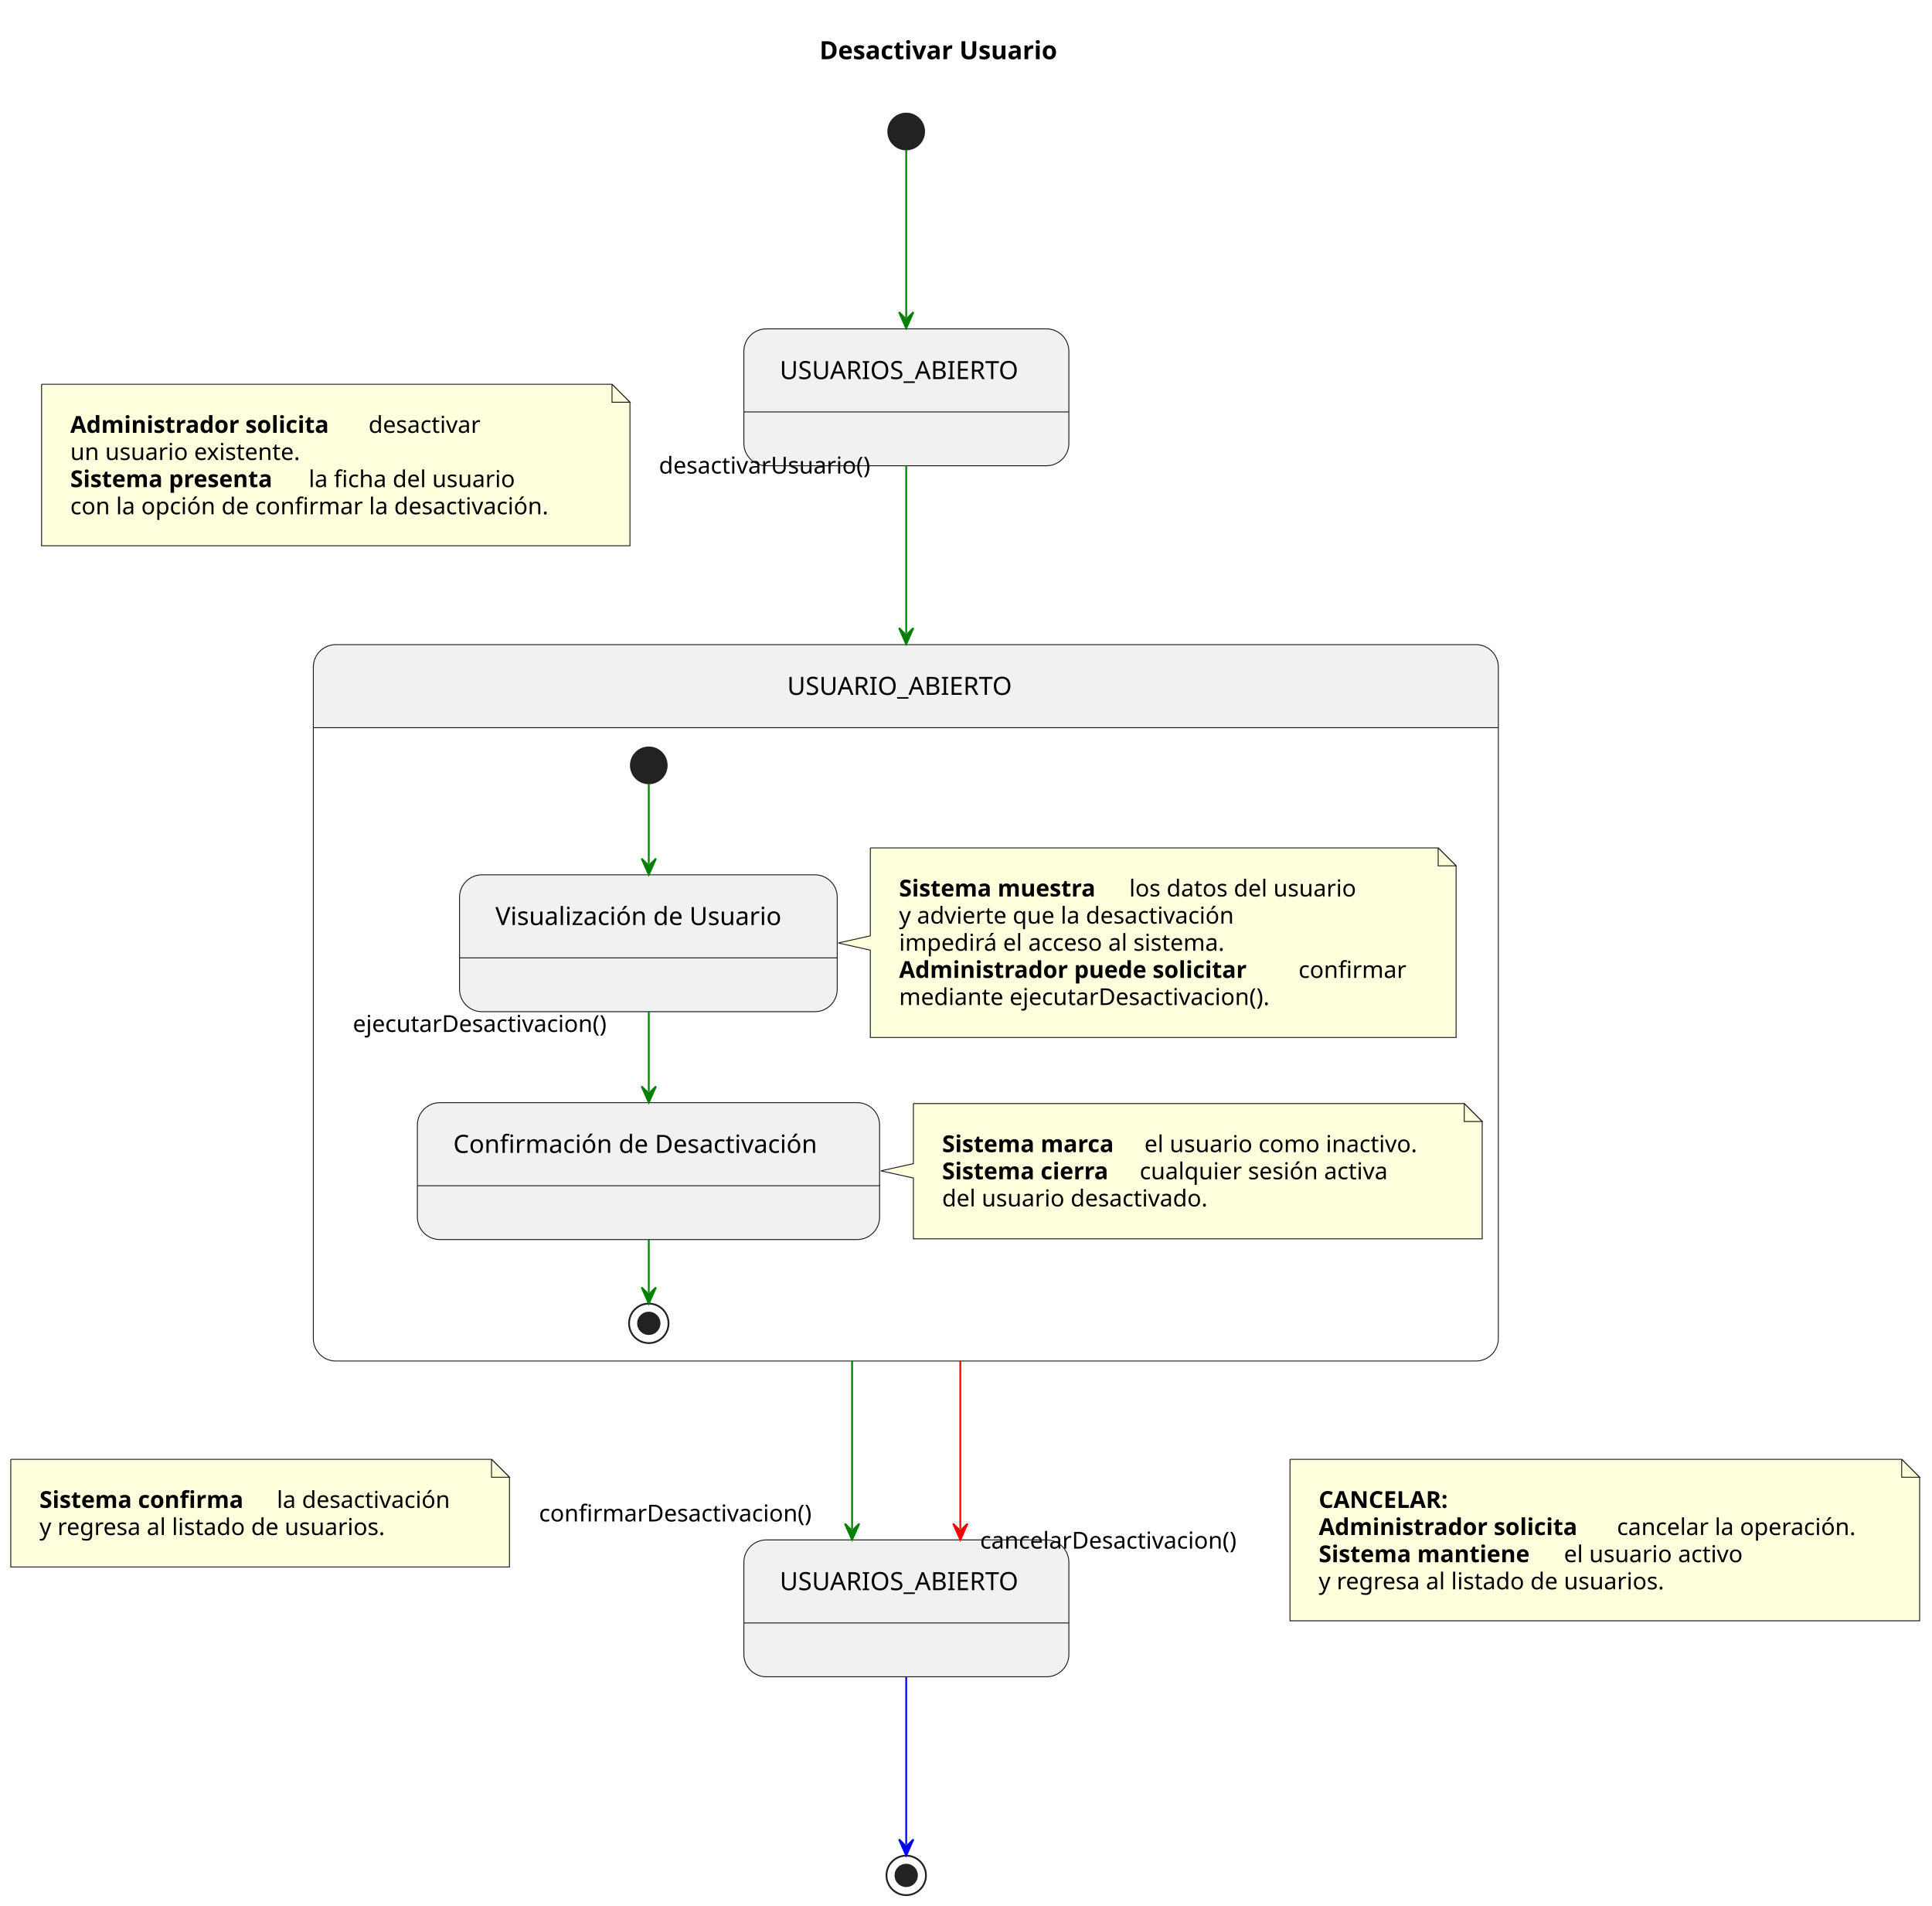
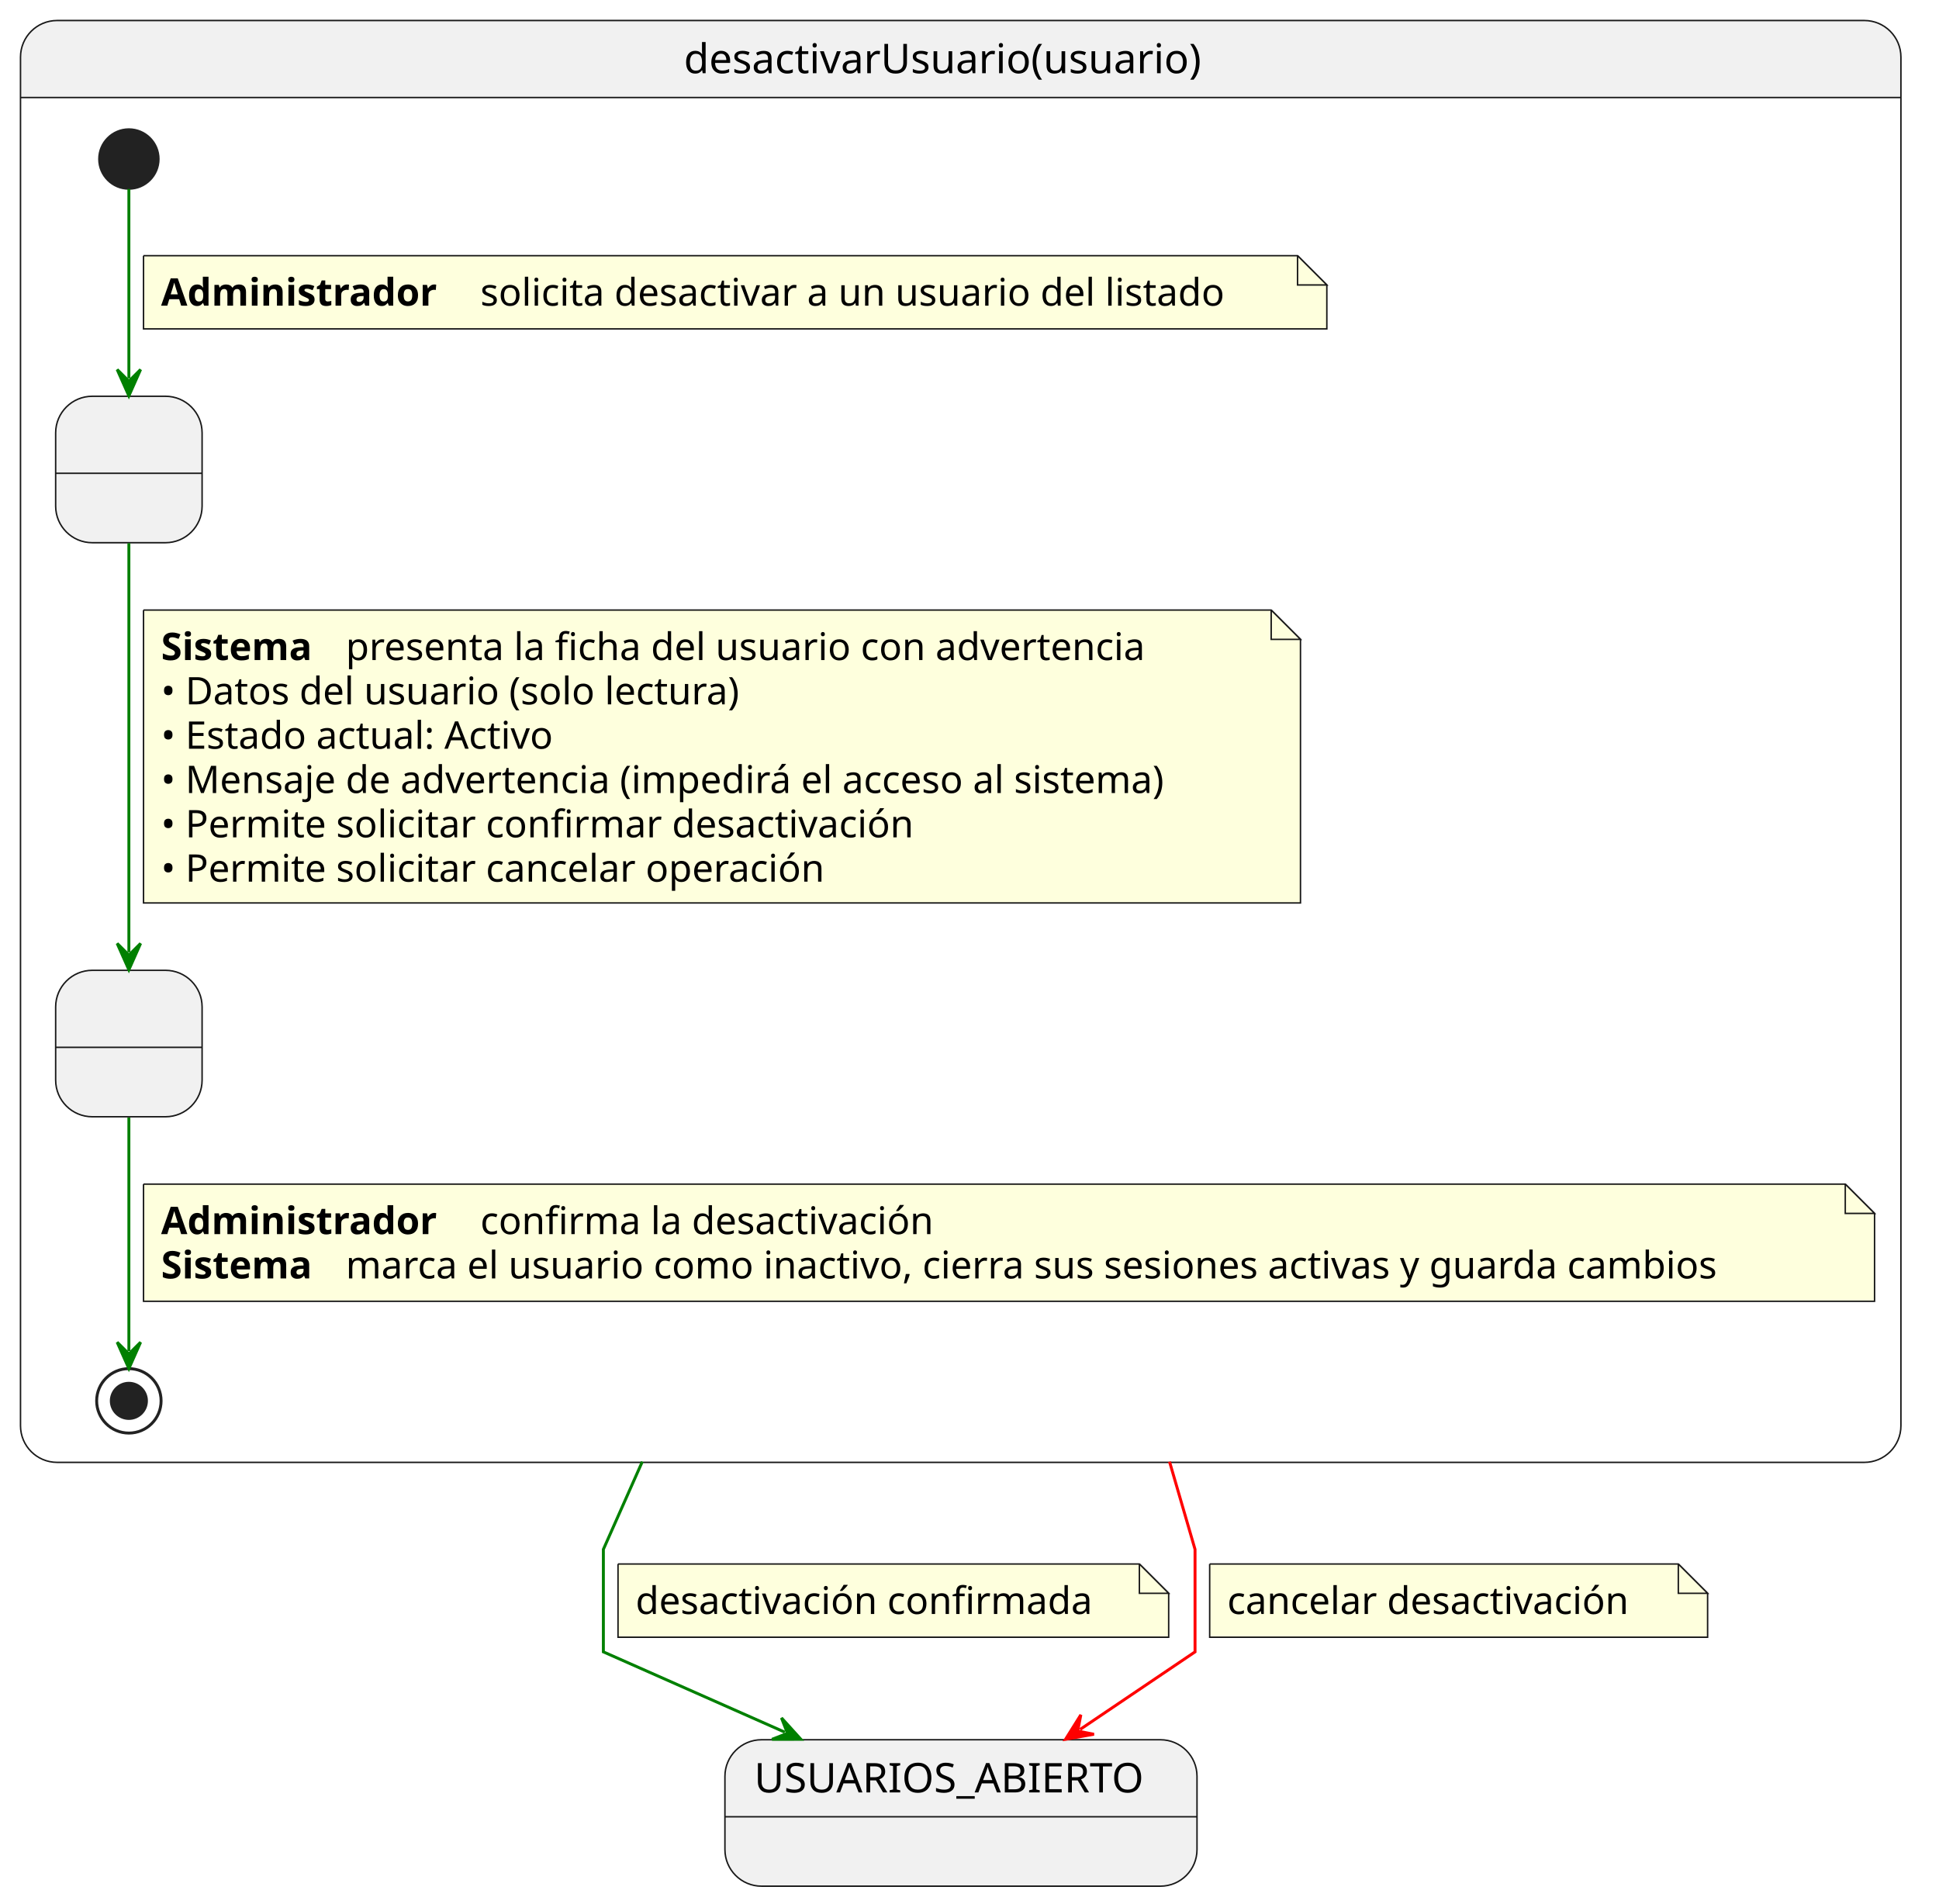
- <svg xmlns="http://www.w3.org/2000/svg" contentStyleType="text/css" data-diagram-type="STATE" height="1062px" preserveAspectRatio="none" style="width:1077px;height:1062px;background:#FFFFFF;" version="1.1" viewBox="0 0 1077 1062" width="1077px" zoomAndPan="magnify">
+ <svg xmlns="http://www.w3.org/2000/svg" contentStyleType="text/css" data-diagram-type="STATE" height="650px" preserveAspectRatio="none" style="width:662px;height:650px;background:#FFFFFF;" version="1.1" viewBox="0 0 662 650" width="662px" zoomAndPan="magnify">
  <defs />
  <g>
-     <g class="title" data-source-line="1">
-       <text fill="#000000" font-family="sans-serif" font-size="14" font-weight="bold" lengthAdjust="spacing" textLength="149.475" x="456.818" y="32.995">Desactivar Usuario</text>
+     <path d="M19.5,7 L636.5,7 A12.5,12.5 0 0 1 649,19.5 L649,33.297 L7,33.297 L7,19.5 A12.5,12.5 0 0 1 19.5,7" fill="#F1F1F1" />
+     <rect fill="none" height="492.297" rx="12.5" ry="12.5" style="stroke:#181818;stroke-width:0.5;" width="642" x="7" y="7" />
+     <line style="stroke:#181818;stroke-width:0.5;" x1="7" x2="649" y1="33.297" y2="33.297" />
+     <text fill="#000000" font-family="sans-serif" font-size="14" lengthAdjust="spacing" textLength="189.027" x="233.486" y="24.995">desactivarUsuario(usuario)</text>
+     <g class="entity" data-qualified-name="desactivarUsuario.SolicitandoConfirmacion" id="ent0003">
+       <rect fill="#F1F1F1" height="50" rx="12.5" ry="12.5" style="stroke:#181818;stroke-width:0.5;" width="50" x="19" y="135.297" />
+       <line style="stroke:#181818;stroke-width:0.5;" x1="19" x2="69" y1="161.594" y2="161.594" />
+       <text fill="#000000" font-family="sans-serif" font-size="14" lengthAdjust="spacing" textLength="4.45" x="41.775" y="153.292"> </text>
    </g>
-     <g id="USUARIOS_ABIERTO_INICIAL">
-       <rect fill="#F1F1F1" height="76.297" rx="12.5" ry="12.5" style="stroke:#181818;stroke-width:0.5;" width="181.176" x="414.67" y="183.297" />
-       <line style="stroke:#181818;stroke-width:0.5;" x1="414.67" x2="595.846" y1="229.594" y2="229.594" />
-       <text fill="#000000" font-family="sans-serif" font-size="14" lengthAdjust="spacing" textLength="141.176" x="434.67" y="211.292">USUARIOS_ABIERTO</text>
+     <g class="entity" data-qualified-name="desactivarUsuario.DesactivandoUsuario" id="ent0004">
+       <rect fill="#F1F1F1" height="50" rx="12.5" ry="12.5" style="stroke:#181818;stroke-width:0.5;" width="50" x="19" y="331.297" />
+       <line style="stroke:#181818;stroke-width:0.5;" x1="19" x2="69" y1="357.594" y2="357.594" />
+       <text fill="#000000" font-family="sans-serif" font-size="14" lengthAdjust="spacing" textLength="4.45" x="41.775" y="349.292"> </text>
    </g>
-     <path d="M187.17,359.297 L822.749,359.297 A12.5,12.5 0 0 1 835.249,371.797 L835.249,405.594 L174.67,405.594 L174.67,371.797 A12.5,12.5 0 0 1 187.17,359.297" fill="#F1F1F1" />
-     <rect fill="none" height="399.297" rx="12.5" ry="12.5" style="stroke:#181818;stroke-width:0.5;" width="660.579" x="174.67" y="359.297" />
-     <line style="stroke:#181818;stroke-width:0.5;" x1="174.67" x2="835.249" y1="405.594" y2="405.594" />
-     <text fill="#000000" font-family="sans-serif" font-size="14" lengthAdjust="spacing" textLength="132.289" x="438.815" y="387.292">USUARIO_ABIERTO</text>
-     <g id="USUARIO_ABIERTO.VisualizacionUsuario">
-       <rect fill="#F1F1F1" height="76.297" rx="12.5" ry="12.5" style="stroke:#181818;stroke-width:0.5;" width="210.55" x="256.17" y="487.594" />
-       <line style="stroke:#181818;stroke-width:0.5;" x1="256.17" x2="466.72" y1="533.891" y2="533.891" />
-       <text fill="#000000" font-family="sans-serif" font-size="14" lengthAdjust="spacing" textLength="170.55" x="276.17" y="515.589">Visualización de Usuario</text>
+     <g class="start_entity" data-qualified-name="desactivarUsuario..start.desactivarUsuario" data-source-line="8" id="ent0002">
+       <ellipse cx="44" cy="54.297" fill="#222222" rx="10" ry="10" style="stroke:#222222;stroke-width:1;" />
    </g>
-     <g id="USUARIO_ABIERTO.ConfirmacionDesactivacion">
-       <rect fill="#F1F1F1" height="76.297" rx="12.5" ry="12.5" style="stroke:#181818;stroke-width:0.5;" width="257.663" x="232.67" y="614.594" />
-       <line style="stroke:#181818;stroke-width:0.5;" x1="232.67" x2="490.333" y1="660.891" y2="660.891" />
-       <text fill="#000000" font-family="sans-serif" font-size="14" lengthAdjust="spacing" textLength="217.663" x="252.67" y="642.589">Confirmación de Desactivación</text>
+     <g class="end_entity" data-qualified-name="desactivarUsuario..end.desactivarUsuario" data-source-line="23" id="ent0005">
+       <ellipse cx="44" cy="478.297" fill="none" rx="11" ry="11" style="stroke:#222222;stroke-width:1;" />
+       <ellipse cx="44" cy="478.297" fill="#222222" rx="6" ry="6" style="stroke:#222222;stroke-width:1;" />
    </g>
-     <ellipse cx="361.67" cy="426.594" fill="#222222" rx="10" ry="10" style="stroke:#222222;stroke-width:1;" />
-     <ellipse cx="361.67" cy="737.594" fill="none" rx="11" ry="11" style="stroke:#222222;stroke-width:1;" />
-     <ellipse cx="361.67" cy="737.594" fill="#222222" rx="6" ry="6" style="stroke:#222222;stroke-width:1;" />
-     <g class="entity" data-entity="GMN2" data-source-line="27" data-uid="ent0003" id="entity_GMN2">
-       <path d="M485.17,472.594 L485.17,521.594 L467.32,525.594 L485.17,529.594 L485.17,578.258 A0,0 0 0 0 485.17,578.258 L811.707,578.258 A0,0 0 0 0 811.707,578.258 L811.707,482.594 L801.707,472.594 L485.17,472.594 A0,0 0 0 0 485.17,472.594" fill="#FEFFDD" style="stroke:#181818;stroke-width:0.5;" />
-       <path d="M801.707,472.594 L801.707,482.594 L811.707,482.594 L801.707,472.594" fill="#FEFFDD" style="stroke:#181818;stroke-width:0.5;" />
-       <text fill="#000000" font-family="sans-serif" font-size="13" font-weight="bold" lengthAdjust="spacing" textLength="124.186" x="501.17" y="499.661">Sistema muestra</text>
-       <text fill="#000000" font-family="sans-serif" font-size="13" lengthAdjust="spacing" textLength="134.767" x="629.488" y="499.661">los datos del usuario</text>
-       <text fill="#000000" font-family="sans-serif" font-size="13" lengthAdjust="spacing" textLength="203.709" x="501.17" y="514.793">y advierte que la desactivación</text>
-       <text fill="#000000" font-family="sans-serif" font-size="13" lengthAdjust="spacing" textLength="197.418" x="501.17" y="529.926">impedirá el acceso al sistema.</text>
-       <text fill="#000000" font-family="sans-serif" font-size="13" font-weight="bold" lengthAdjust="spacing" textLength="218.556" x="501.17" y="545.059">Administrador puede solicitar</text>
-       <text fill="#000000" font-family="sans-serif" font-size="13" lengthAdjust="spacing" textLength="62.848" x="723.859" y="545.059">confirmar</text>
-       <text fill="#000000" font-family="sans-serif" font-size="13" lengthAdjust="spacing" textLength="224.853" x="501.17" y="560.192">mediante ejecutarDesactivacion().</text>
+     <g class="link" data-entity-1="ent0002" data-entity-2="ent0003" data-link-type="dependency" data-source-line="8" id="lnk3">
+       <path d="M44,64.527 C44,80.237 44,106.657 44,129.167" fill="none" id="*start*desactivarUsuario-to-SolicitandoConfirmacion" style="stroke:#008000;stroke-width:1;" />
+       <polygon fill="#008000" points="44,135.167,48,126.167,44,130.167,40,126.167,44,135.167" style="stroke:#008000;stroke-width:1;" />
+       <path d="M49,87.297 L49,112.297 L453,112.297 L453,97.297 L443,87.297 L49,87.297" fill="#FEFFDD" style="stroke:#181818;stroke-width:0.5;" />
+       <path d="M443,87.297 L443,97.297 L453,97.297 L443,87.297" fill="#FEFFDD" style="stroke:#181818;stroke-width:0.5;" />
+       <text fill="#000000" font-family="sans-serif" font-size="13" font-weight="bold" lengthAdjust="spacing" textLength="104.863" x="55" y="104.364">Administrador</text>
+       <text fill="#000000" font-family="sans-serif" font-size="13" lengthAdjust="spacing" textLength="274.117" x="163.996" y="104.364">solicita desactivar a un usuario del listado</text>
    </g>
-     <g class="entity" data-entity="GMN5" data-source-line="36" data-uid="ent0006" id="entity_GMN5">
-       <path d="M509.17,615.094 L509.17,648.594 L491,652.594 L509.17,656.594 L509.17,690.492 A0,0 0 0 0 509.17,690.492 L826.249,690.492 A0,0 0 0 0 826.249,690.492 L826.249,625.094 L816.249,615.094 L509.17,615.094 A0,0 0 0 0 509.17,615.094" fill="#FEFFDD" style="stroke:#181818;stroke-width:0.5;" />
-       <path d="M816.249,615.094 L816.249,625.094 L826.249,625.094 L816.249,615.094" fill="#FEFFDD" style="stroke:#181818;stroke-width:0.5;" />
-       <text fill="#000000" font-family="sans-serif" font-size="13" font-weight="bold" lengthAdjust="spacing" textLength="108.64" x="525.17" y="642.161">Sistema marca</text>
-       <text fill="#000000" font-family="sans-serif" font-size="13" lengthAdjust="spacing" textLength="163.306" x="637.942" y="642.161">el usuario como inactivo.</text>
-       <text fill="#000000" font-family="sans-serif" font-size="13" font-weight="bold" lengthAdjust="spacing" textLength="106.006" x="525.17" y="657.293">Sistema cierra</text>
-       <text fill="#000000" font-family="sans-serif" font-size="13" lengthAdjust="spacing" textLength="149.506" x="635.308" y="657.293">cualquier sesión activa</text>
-       <text fill="#000000" font-family="sans-serif" font-size="13" lengthAdjust="spacing" textLength="159.098" x="525.17" y="672.426">del usuario desactivado.</text>
+     <g class="link" data-entity-1="ent0003" data-entity-2="ent0004" data-link-type="dependency" data-source-line="13" id="lnk4">
+       <path d="M44,185.477 C44,222.757 44,287.847 44,325.117" fill="none" id="SolicitandoConfirmacion-to-DesactivandoUsuario" style="stroke:#008000;stroke-width:1;" />
+       <polygon fill="#008000" points="44,331.117,48,322.117,44,326.117,40,322.117,44,331.117" style="stroke:#008000;stroke-width:1;" />
+       <path d="M49,208.297 L49,308.297 L444,308.297 L444,218.297 L434,208.297 L49,208.297" fill="#FEFFDD" style="stroke:#181818;stroke-width:0.5;" />
+       <path d="M434,208.297 L434,218.297 L444,218.297 L434,208.297" fill="#FEFFDD" style="stroke:#181818;stroke-width:0.5;" />
+       <text fill="#000000" font-family="sans-serif" font-size="13" font-weight="bold" lengthAdjust="spacing" textLength="58.906" x="55" y="225.364">Sistema</text>
+       <text fill="#000000" font-family="sans-serif" font-size="13" lengthAdjust="spacing" textLength="294.227" x="118.039" y="225.364">presenta la ficha del usuario con advertencia</text>
+       <text fill="#000000" font-family="sans-serif" font-size="13" lengthAdjust="spacing" textLength="215.96" x="55" y="240.497">• Datos del usuario (solo lectura)</text>
+       <text fill="#000000" font-family="sans-serif" font-size="13" lengthAdjust="spacing" textLength="149.125" x="55" y="255.629">• Estado actual: Activo</text>
+       <text fill="#000000" font-family="sans-serif" font-size="13" lengthAdjust="spacing" textLength="374.994" x="55" y="270.762">• Mensaje de advertencia (impedirá el acceso al sistema)</text>
+       <text fill="#000000" font-family="sans-serif" font-size="13" lengthAdjust="spacing" textLength="278.173" x="55" y="285.895">• Permite solicitar confirmar desactivación</text>
+       <text fill="#000000" font-family="sans-serif" font-size="13" lengthAdjust="spacing" textLength="245.756" x="55" y="301.028">• Permite solicitar cancelar operación</text>
    </g>
-     <g class="link" data-entity-1=".start.USUARIO_ABIERTO" data-entity-2="VisualizacionUsuario" data-source-line="25" data-uid="lnk6" id="link_.start.USUARIO_ABIERTO_VisualizacionUsuario">
-       <path d="M361.67,436.814 C361.67,448.774 361.67,463.254 361.67,481.544" fill="none" id="*start*USUARIO_ABIERTO-to-VisualizacionUsuario" style="stroke:#008000;stroke-width:1;" />
-       <polygon fill="#008000" points="361.67,487.544,365.67,478.544,361.67,482.544,357.67,478.544,361.67,487.544" style="stroke:#008000;stroke-width:1;" />
+     <g class="link" data-entity-1="ent0004" data-entity-2="ent0005" data-link-type="dependency" data-source-line="23" id="lnk6">
+       <path d="M44,381.577 C44,407.877 44,442.567 44,461.277" fill="none" id="DesactivandoUsuario-to-*end*desactivarUsuario" style="stroke:#008000;stroke-width:1;" />
+       <polygon fill="#008000" points="44,467.277,48,458.277,44,462.277,40,458.277,44,467.277" style="stroke:#008000;stroke-width:1;" />
+       <path d="M49,404.297 L49,444.297 L640,444.297 L640,414.297 L630,404.297 L49,404.297" fill="#FEFFDD" style="stroke:#181818;stroke-width:0.5;" />
+       <path d="M630,404.297 L630,414.297 L640,414.297 L630,404.297" fill="#FEFFDD" style="stroke:#181818;stroke-width:0.5;" />
+       <text fill="#000000" font-family="sans-serif" font-size="13" font-weight="bold" lengthAdjust="spacing" textLength="104.863" x="55" y="421.364">Administrador</text>
+       <text fill="#000000" font-family="sans-serif" font-size="13" lengthAdjust="spacing" textLength="166.804" x="163.996" y="421.364">confirma la desactivación</text>
+       <text fill="#000000" font-family="sans-serif" font-size="13" font-weight="bold" lengthAdjust="spacing" textLength="58.906" x="55" y="436.497">Sistema</text>
+       <text fill="#000000" font-family="sans-serif" font-size="13" lengthAdjust="spacing" textLength="507.108" x="118.039" y="436.497">marca el usuario como inactivo, cierra sus sesiones activas y guarda cambios</text>
    </g>
-     <g class="link" data-entity-1="VisualizacionUsuario" data-entity-2="ConfirmacionDesactivacion" data-source-line="34" data-uid="lnk7" id="link_VisualizacionUsuario_ConfirmacionDesactivacion">
-       <path d="M361.67,563.694 C361.67,579.774 361.67,592.444 361.67,608.514" fill="none" id="VisualizacionUsuario-to-ConfirmacionDesactivacion" style="stroke:#008000;stroke-width:1;" />
-       <polygon fill="#008000" points="361.67,614.514,365.67,605.514,361.67,609.514,357.67,605.514,361.67,614.514" style="stroke:#008000;stroke-width:1;" />
-       <text fill="#000000" font-family="sans-serif" font-size="13" lengthAdjust="spacing" textLength="154.762" x="196.67" y="575.171">ejecutarDesactivacion()</text>
+     <g class="entity" data-qualified-name="USUARIOS_ABIERTO" id="ent0007">
+       <rect fill="#F1F1F1" height="50" rx="12.5" ry="12.5" style="stroke:#181818;stroke-width:0.5;" width="161.176" x="247.5" y="594" />
+       <line style="stroke:#181818;stroke-width:0.5;" x1="247.5" x2="408.676" y1="620.297" y2="620.297" />
+       <text fill="#000000" font-family="sans-serif" font-size="14" lengthAdjust="spacing" textLength="141.176" x="257.5" y="611.995">USUARIOS_ABIERTO</text>
    </g>
-     <g class="link" data-entity-1="ConfirmacionDesactivacion" data-entity-2=".end.USUARIO_ABIERTO" data-source-line="41" data-uid="lnk9" id="link_ConfirmacionDesactivacion_.end.USUARIO_ABIERTO">
-       <path d="M361.67,690.614 C361.67,703.704 361.67,711.354 361.67,720.554" fill="none" id="ConfirmacionDesactivacion-to-*end*USUARIO_ABIERTO" style="stroke:#008000;stroke-width:1;" />
-       <polygon fill="#008000" points="361.67,726.554,365.67,717.554,361.67,721.554,357.67,717.554,361.67,726.554" style="stroke:#008000;stroke-width:1;" />
+     <g class="link" data-entity-1="ent0002" data-entity-2="ent0007" data-link-type="dependency" data-source-line="30" id="lnk8">
+       <path d="M219.29,499.05 C211.13,517.43 206,529 206,529 C206,529 206,564 206,564 C206,564 235.453,577.042 267.933,591.412" fill="none" id="desactivarUsuario-to-USUARIOS_ABIERTO" style="stroke:#008000;stroke-width:1;" />
+       <polygon fill="#008000" points="273.42,593.84,266.808,586.541,268.848,591.817,263.571,593.857,273.42,593.84" style="stroke:#008000;stroke-width:1;" />
+       <path d="M211,534 L211,559 L399,559 L399,544 L389,534 L211,534" fill="#FEFFDD" style="stroke:#181818;stroke-width:0.5;" />
+       <path d="M389,534 L389,544 L399,544 L389,534" fill="#FEFFDD" style="stroke:#181818;stroke-width:0.5;" />
+       <text fill="#000000" font-family="sans-serif" font-size="13" lengthAdjust="spacing" textLength="167.311" x="217" y="551.067">desactivación confirmada</text>
    </g>
-     <g id="USUARIOS_ABIERTO_FINAL">
-       <rect fill="#F1F1F1" height="76.297" rx="12.5" ry="12.5" style="stroke:#181818;stroke-width:0.5;" width="181.176" x="414.67" y="858.297" />
-       <line style="stroke:#181818;stroke-width:0.5;" x1="414.67" x2="595.846" y1="904.594" y2="904.594" />
-       <text fill="#000000" font-family="sans-serif" font-size="14" lengthAdjust="spacing" textLength="141.176" x="434.67" y="886.292">USUARIOS_ABIERTO</text>
-     </g>
-     <ellipse cx="505.17" cy="73.297" fill="#222222" rx="10" ry="10" style="stroke:#222222;stroke-width:1;" />
-     <ellipse cx="505.17" cy="1045.297" fill="none" rx="11" ry="11" style="stroke:#222222;stroke-width:1;" />
-     <ellipse cx="505.17" cy="1045.297" fill="#222222" rx="6" ry="6" style="stroke:#222222;stroke-width:1;" />
-     <g class="link" data-entity-1=".start." data-entity-2="USUARIOS_ABIERTO_INICIAL" data-source-line="11" data-uid="lnk3" id="link_.start._USUARIOS_ABIERTO_INICIAL">
-       <path d="M505.17,83.467 C505.17,103.647 505.17,143.677 505.17,176.997" fill="none" id="*start*-to-USUARIOS_ABIERTO_INICIAL" style="stroke:#008000;stroke-width:1;" />
-       <polygon fill="#008000" points="505.17,182.997,509.17,173.997,505.17,177.997,501.17,173.997,505.17,182.997" style="stroke:#008000;stroke-width:1;" />
-     </g>
-     <g class="link" data-entity-1="USUARIOS_ABIERTO_INICIAL" data-entity-2="USUARIO_ABIERTO" data-source-line="13" data-uid="lnk4" id="link_USUARIOS_ABIERTO_INICIAL_USUARIO_ABIERTO">
-       <path d="M505.17,259.357 C505.17,284.957 505.17,314.897 505.17,353.027" fill="none" id="USUARIOS_ABIERTO_INICIAL-to-USUARIO_ABIERTO" style="stroke:#008000;stroke-width:1;" />
-       <polygon fill="#008000" points="505.17,359.027,509.17,350.027,505.17,354.027,501.17,350.027,505.17,359.027" style="stroke:#008000;stroke-width:1;" />
-       <path d="M23.17,214.187 L23.17,304.187 L351.17,304.187 L351.17,224.187 L341.17,214.187 L23.17,214.187" fill="#FEFFDD" style="stroke:#181818;stroke-width:0.5;" />
-       <path d="M341.17,214.187 L341.17,224.187 L351.17,224.187 L341.17,214.187" fill="#FEFFDD" style="stroke:#181818;stroke-width:0.5;" />
-       <text fill="#000000" font-family="sans-serif" font-size="13" font-weight="bold" lengthAdjust="spacing" textLength="162.119" x="39.17" y="241.254">Administrador solicita</text>
-       <text fill="#000000" font-family="sans-serif" font-size="13" lengthAdjust="spacing" textLength="67.85" x="205.422" y="241.254">desactivar</text>
-       <text fill="#000000" font-family="sans-serif" font-size="13" lengthAdjust="spacing" textLength="137.509" x="39.17" y="256.387">un usuario existente.</text>
-       <text fill="#000000" font-family="sans-serif" font-size="13" font-weight="bold" lengthAdjust="spacing" textLength="128.762" x="39.17" y="271.519">Sistema presenta</text>
-       <text fill="#000000" font-family="sans-serif" font-size="13" lengthAdjust="spacing" textLength="123.506" x="172.065" y="271.519">la ficha del usuario</text>
-       <text fill="#000000" font-family="sans-serif" font-size="13" lengthAdjust="spacing" textLength="287.136" x="39.17" y="286.652">con la opción de confirmar la desactivación.</text>
-       <text fill="#000000" font-family="sans-serif" font-size="13" lengthAdjust="spacing" textLength="127.397" x="367.306" y="263.953">desactivarUsuario()</text>
-     </g>
-     <g class="link" data-entity-1="USUARIO_ABIERTO" data-entity-2="USUARIOS_ABIERTO_FINAL" data-source-line="44" data-uid="lnk10" id="link_USUARIO_ABIERTO_USUARIOS_ABIERTO_FINAL">
-       <path d="M475,758.537 C475,796.677 475,826.637 475,852.247" fill="none" id="USUARIO_ABIERTO-to-USUARIOS_ABIERTO_FINAL" style="stroke:#008000;stroke-width:1;" />
-       <polygon fill="#008000" points="475,858.247,479,849.247,475,853.247,471,849.247,475,858.247" style="stroke:#008000;stroke-width:1;" />
-       <path d="M6,813.387 L6,873.387 L284,873.387 L284,823.387 L274,813.387 L6,813.387" fill="#FEFFDD" style="stroke:#181818;stroke-width:0.5;" />
-       <path d="M274,813.387 L274,823.387 L284,823.387 L274,813.387" fill="#FEFFDD" style="stroke:#181818;stroke-width:0.5;" />
-       <text fill="#000000" font-family="sans-serif" font-size="13" font-weight="bold" lengthAdjust="spacing" textLength="128.166" x="22" y="840.454">Sistema confirma</text>
-       <text fill="#000000" font-family="sans-serif" font-size="13" lengthAdjust="spacing" textLength="105.168" x="154.298" y="840.454">la desactivación</text>
-       <text fill="#000000" font-family="sans-serif" font-size="13" lengthAdjust="spacing" textLength="208.159" x="22" y="855.587">y regresa al listado de usuarios.</text>
-       <text fill="#000000" font-family="sans-serif" font-size="13" lengthAdjust="spacing" textLength="164.208" x="300.466" y="848.02">confirmarDesactivacion()</text>
-     </g>
-     <g class="link" data-entity-1="USUARIO_ABIERTO" data-entity-2="USUARIOS_ABIERTO_FINAL" data-source-line="50" data-uid="lnk11" id="link_USUARIO_ABIERTO_USUARIOS_ABIERTO_FINAL">
-       <path d="M535.33,758.537 C535.33,796.677 535.33,826.637 535.33,852.247" fill="none" id="USUARIO_ABIERTO-to-USUARIOS_ABIERTO_FINAL-1" style="stroke:#FF0000;stroke-width:1;" />
-       <polygon fill="#FF0000" points="535.33,858.247,539.33,849.247,535.33,853.247,531.33,849.247,535.33,858.247" style="stroke:#FF0000;stroke-width:1;" />
-       <text fill="#000000" font-family="sans-serif" font-size="13" lengthAdjust="spacing" textLength="156.781" x="546.33" y="863.153">cancelarDesactivacion()</text>
-       <path d="M719.111,813.387 L719.111,903.387 L1070.111,903.387 L1070.111,823.387 L1060.111,813.387 L719.111,813.387" fill="#FEFFDD" style="stroke:#181818;stroke-width:0.5;" />
-       <path d="M1060.111,813.387 L1060.111,823.387 L1070.111,823.387 L1060.111,813.387" fill="#FEFFDD" style="stroke:#181818;stroke-width:0.5;" />
-       <text fill="#000000" font-family="sans-serif" font-size="13" font-weight="bold" lengthAdjust="spacing" textLength="82.456" x="735.111" y="840.454">CANCELAR:</text>
-       <text fill="#000000" font-family="sans-serif" font-size="13" font-weight="bold" lengthAdjust="spacing" textLength="162.119" x="735.111" y="855.587">Administrador solicita</text>
-       <text fill="#000000" font-family="sans-serif" font-size="13" lengthAdjust="spacing" textLength="143.863" x="901.362" y="855.587">cancelar la operación.</text>
-       <text fill="#000000" font-family="sans-serif" font-size="13" font-weight="bold" lengthAdjust="spacing" textLength="132.565" x="735.111" y="870.719">Sistema mantiene</text>
-       <text fill="#000000" font-family="sans-serif" font-size="13" lengthAdjust="spacing" textLength="107.472" x="871.808" y="870.719">el usuario activo</text>
-       <text fill="#000000" font-family="sans-serif" font-size="13" lengthAdjust="spacing" textLength="208.159" x="735.111" y="885.852">y regresa al listado de usuarios.</text>
-     </g>
-     <g class="link" data-entity-1="USUARIOS_ABIERTO_FINAL" data-entity-2=".end." data-source-line="58" data-uid="lnk13" id="link_USUARIOS_ABIERTO_FINAL_.end.">
-       <path d="M505.17,934.667 C505.17,967.777 505.17,1007.457 505.17,1028.217" fill="none" id="USUARIOS_ABIERTO_FINAL-to-*end*" style="stroke:#0000FF;stroke-width:1;" />
-       <polygon fill="#0000FF" points="505.17,1034.217,509.17,1025.217,505.17,1029.217,501.17,1025.217,505.17,1034.217" style="stroke:#0000FF;stroke-width:1;" />
+     <g class="link" data-entity-1="ent0002" data-entity-2="ent0007" data-link-type="dependency" data-source-line="35" id="lnk9">
+       <path d="M399.29,499.05 C404.64,517.43 408,529 408,529 C408,529 408,564 408,564 C408,564 390.064,576.114 368.764,590.484" fill="none" id="desactivarUsuario-to-USUARIOS_ABIERTO-1" style="stroke:#FF0000;stroke-width:1;" />
+       <polygon fill="#FF0000" points="363.79,593.84,373.488,592.122,367.935,591.044,369.014,585.491,363.79,593.84" style="stroke:#FF0000;stroke-width:1;" />
+       <path d="M413,534 L413,559 L583,559 L583,544 L573,534 L413,534" fill="#FEFFDD" style="stroke:#181818;stroke-width:0.5;" />
+       <path d="M573,534 L573,544 L583,544 L573,534" fill="#FEFFDD" style="stroke:#181818;stroke-width:0.5;" />
+       <text fill="#000000" font-family="sans-serif" font-size="13" lengthAdjust="spacing" textLength="149.011" x="419" y="551.067">cancelar desactivación</text>
    </g>
  </g>
</svg>
